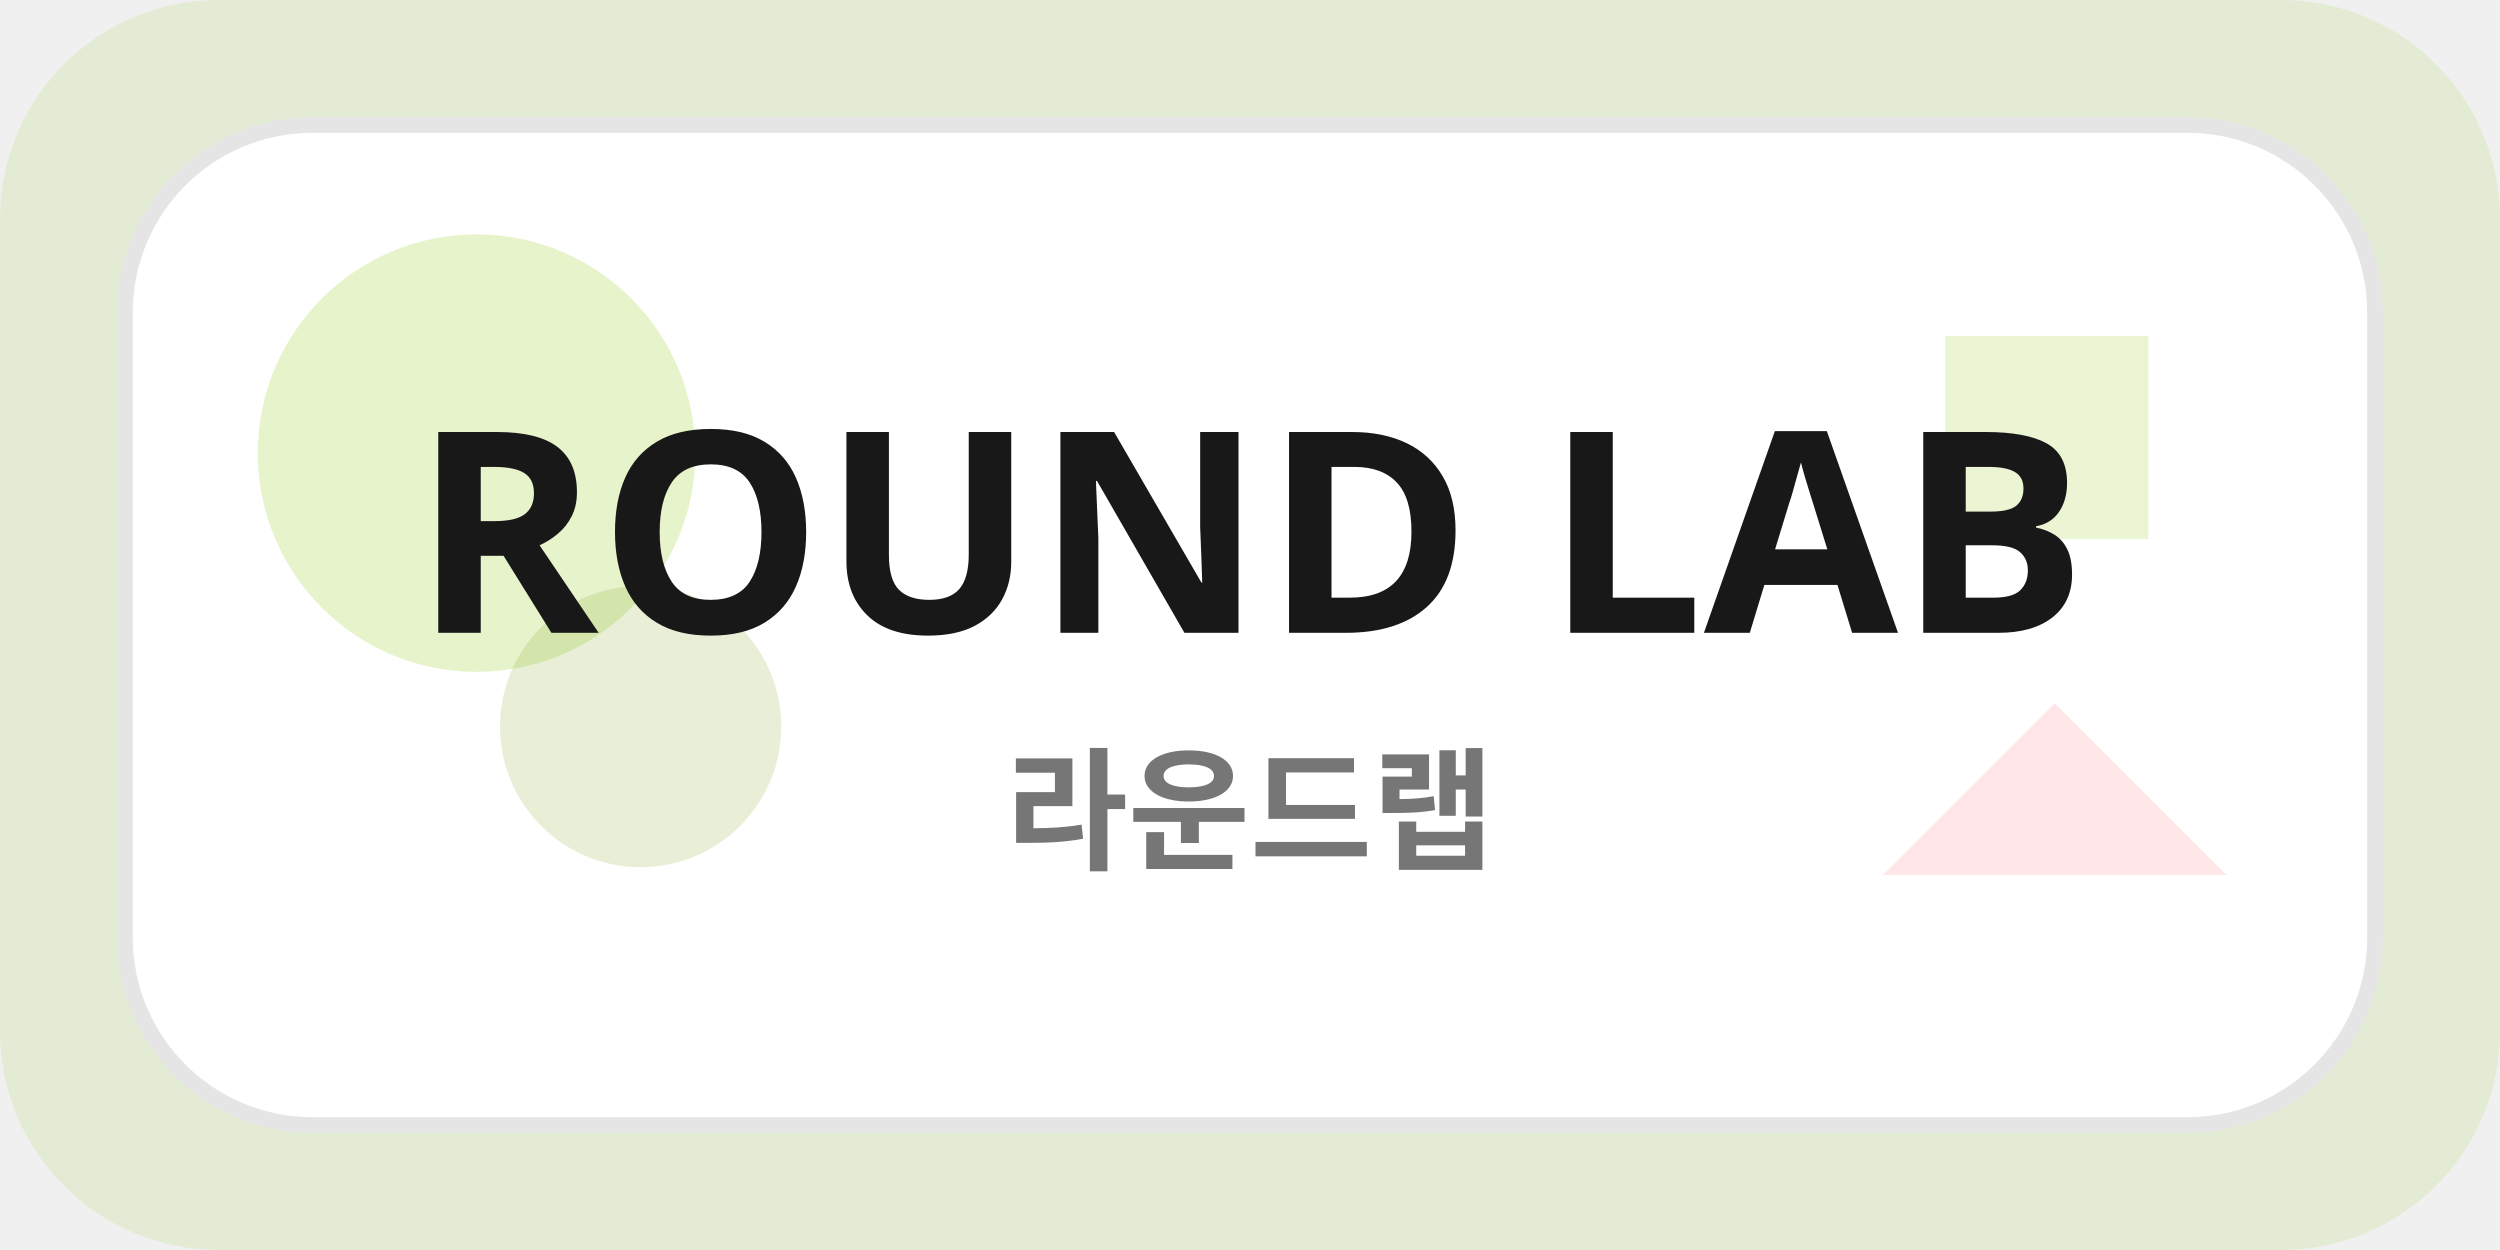
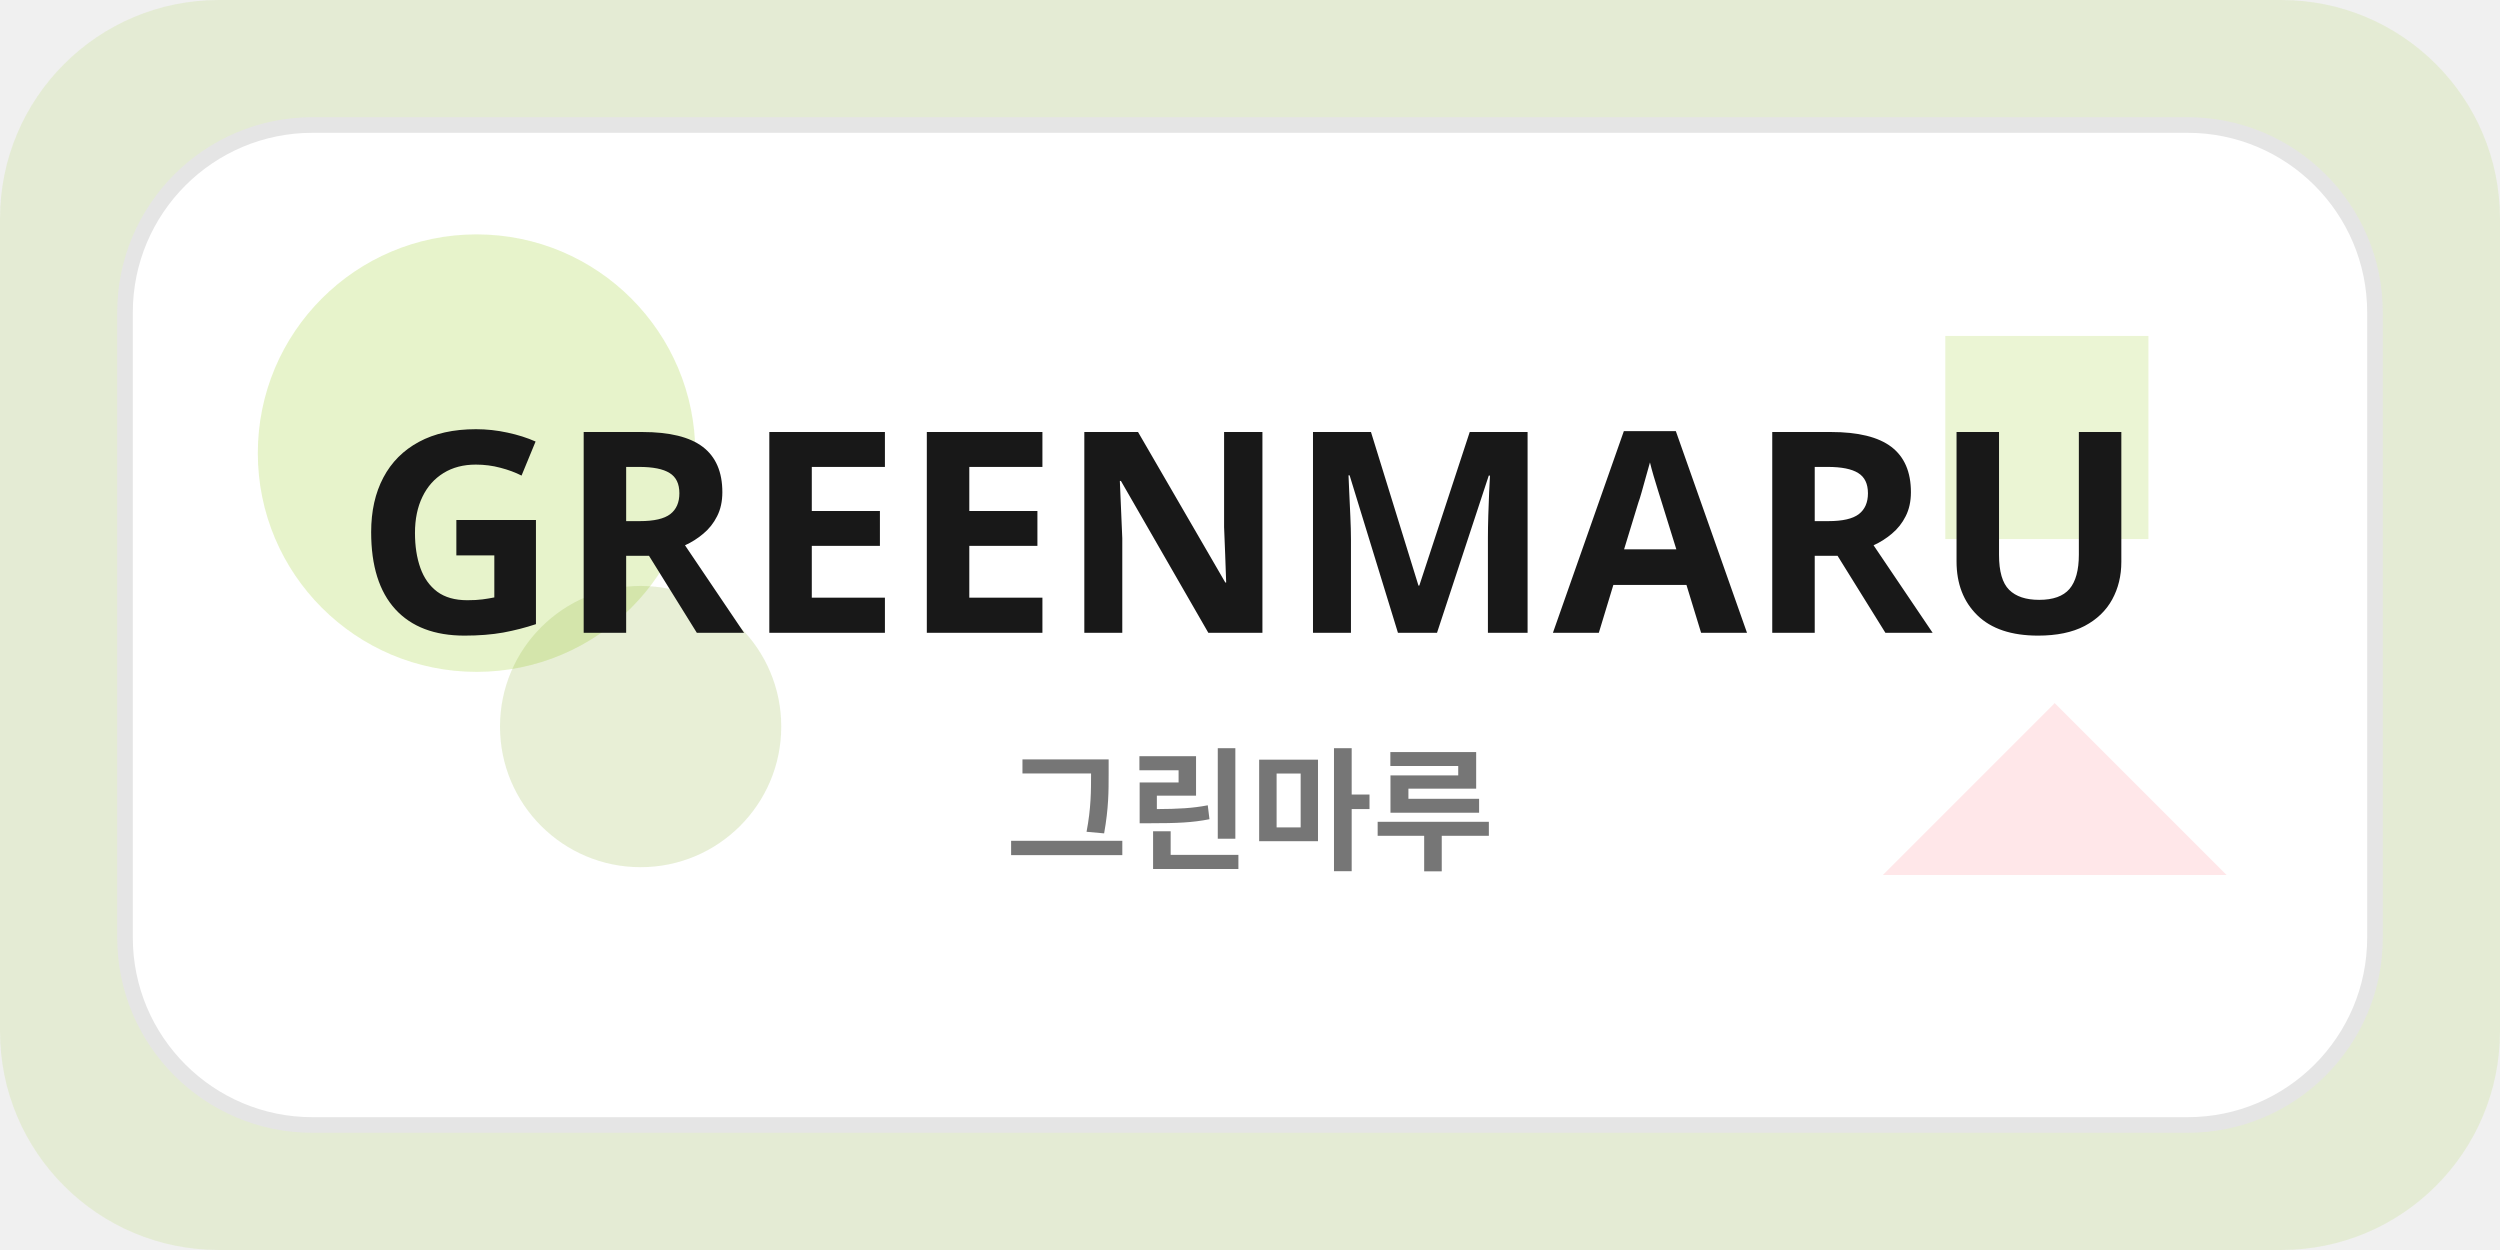
<svg xmlns="http://www.w3.org/2000/svg" width="320" height="160" viewBox="0 0 320 160" role="img" font-family="'Pretendard','Noto Sans KR',sans-serif">
  <rect width="320" height="160" rx="28" fill="#9BCE26" opacity="0.14" />
  <rect x="16" y="16" width="288" height="128" rx="24" fill="#FFFFFF" stroke="#E5E5E5" stroke-width="2" />
  <circle cx="61" cy="58" r="28" fill="#9BCE26" opacity="0.24" />
  <circle cx="82" cy="93" r="18" fill="#7DA81E" opacity="0.18" />
  <path d="M249 43h26v26h-26z" fill="#9BCE26" opacity="0.2" />
  <path d="M263 90l22 22h-44z" fill="#FF4452" opacity="0.13" />
-   <text x="160" y="81" text-anchor="middle" fill="#181818" font-size="36" font-weight="800" letter-spacing="0">ROUND LAB</text>
-   <text x="160" y="110" text-anchor="middle" fill="#767676" font-size="17" font-weight="700" letter-spacing="0">라운드랩</text>
+   <text x="160" y="81" text-anchor="middle" fill="#181818" font-size="36" font-weight="800" letter-spacing="0">GREENMARU</text>
+   <text x="160" y="110" text-anchor="middle" fill="#767676" font-size="17" font-weight="700" letter-spacing="0">그린마루</text>
</svg>
